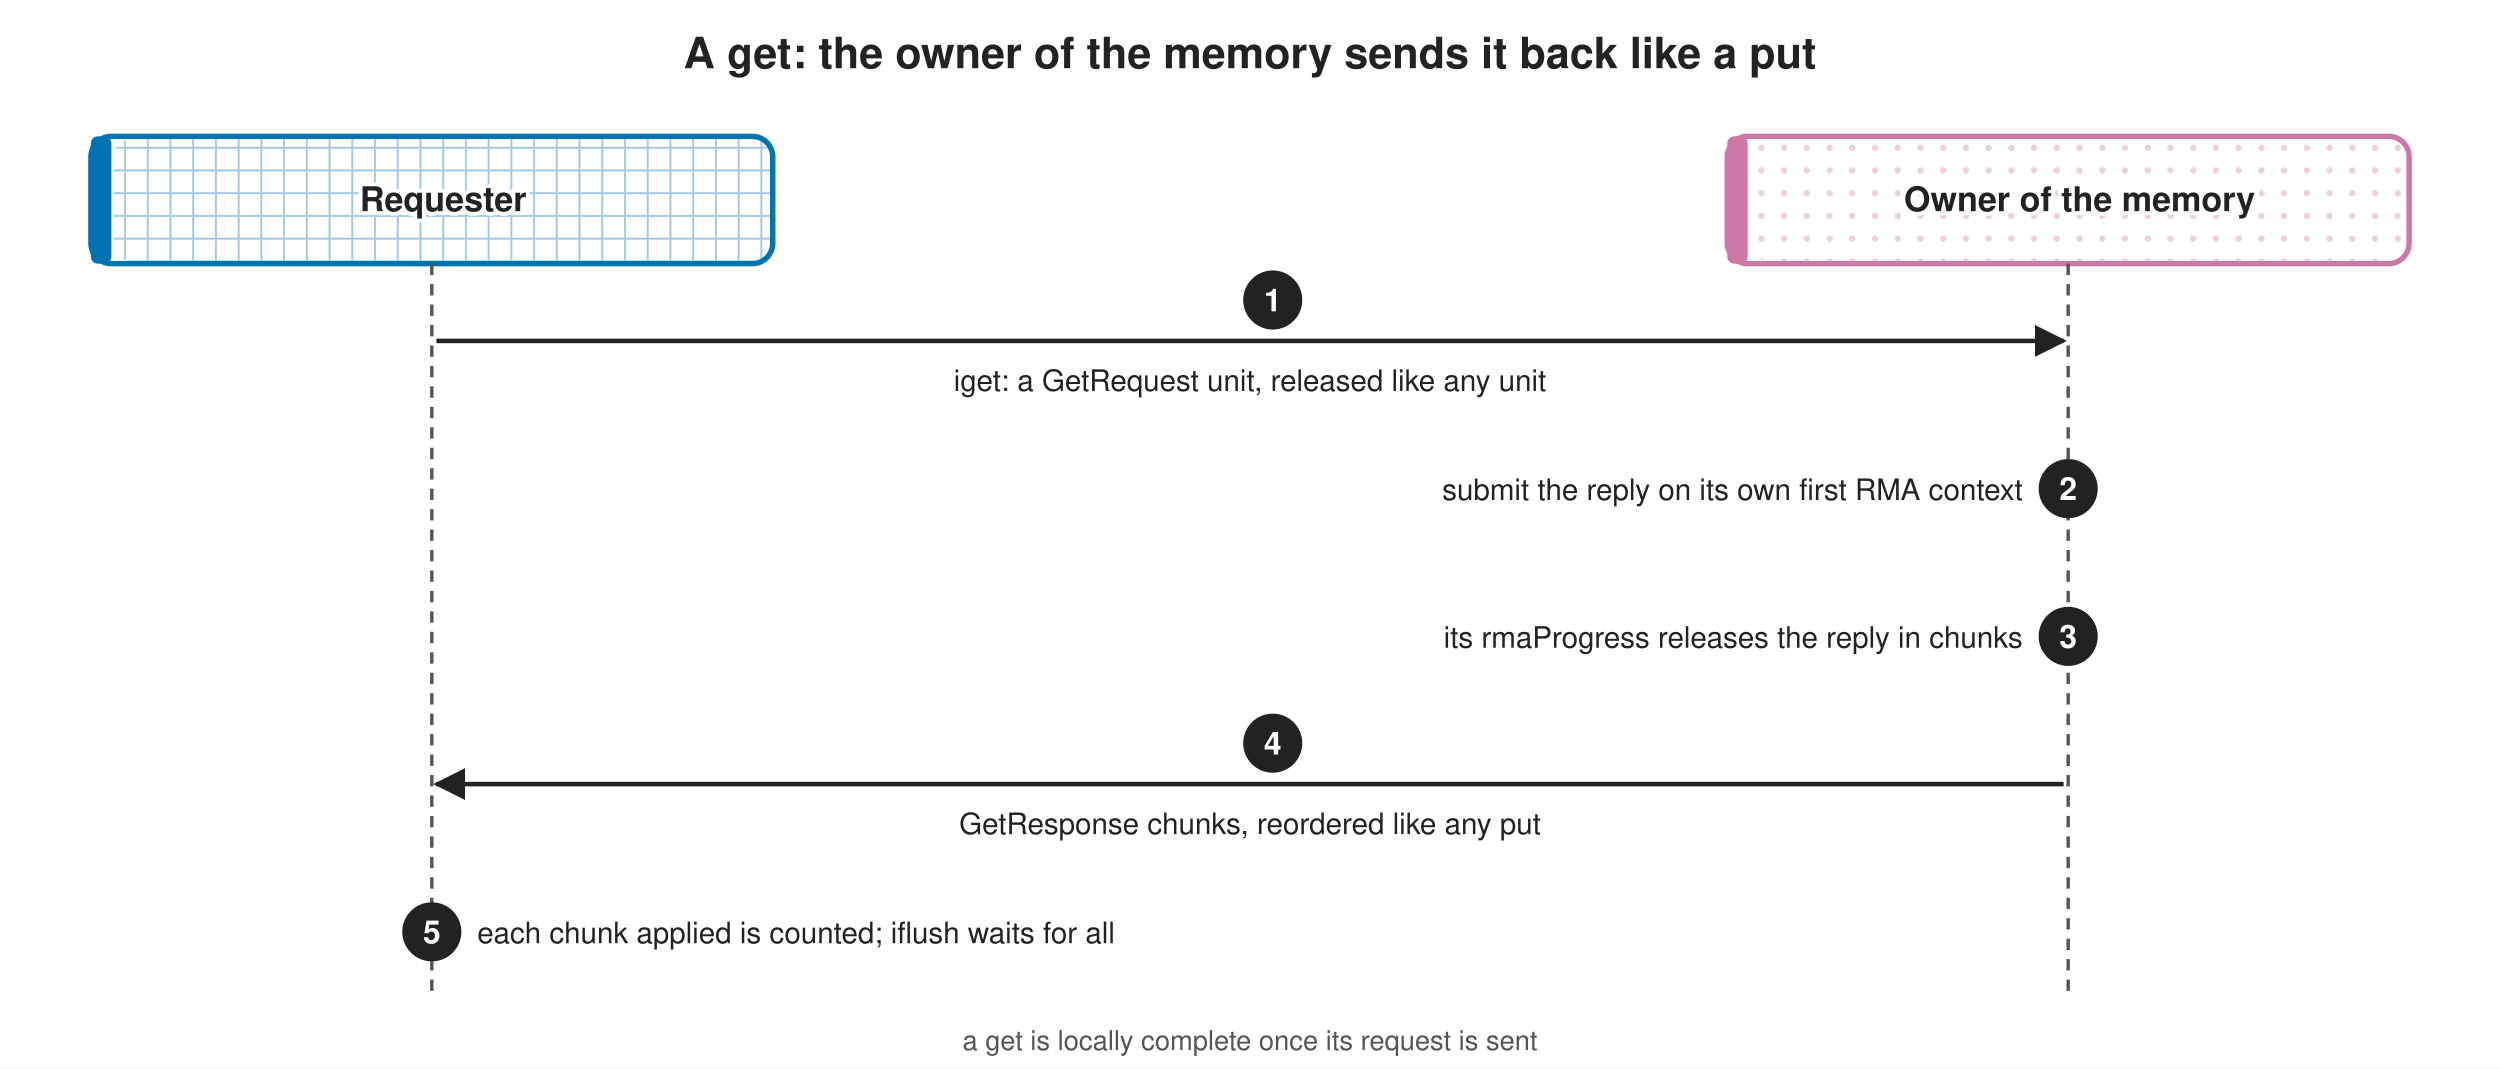
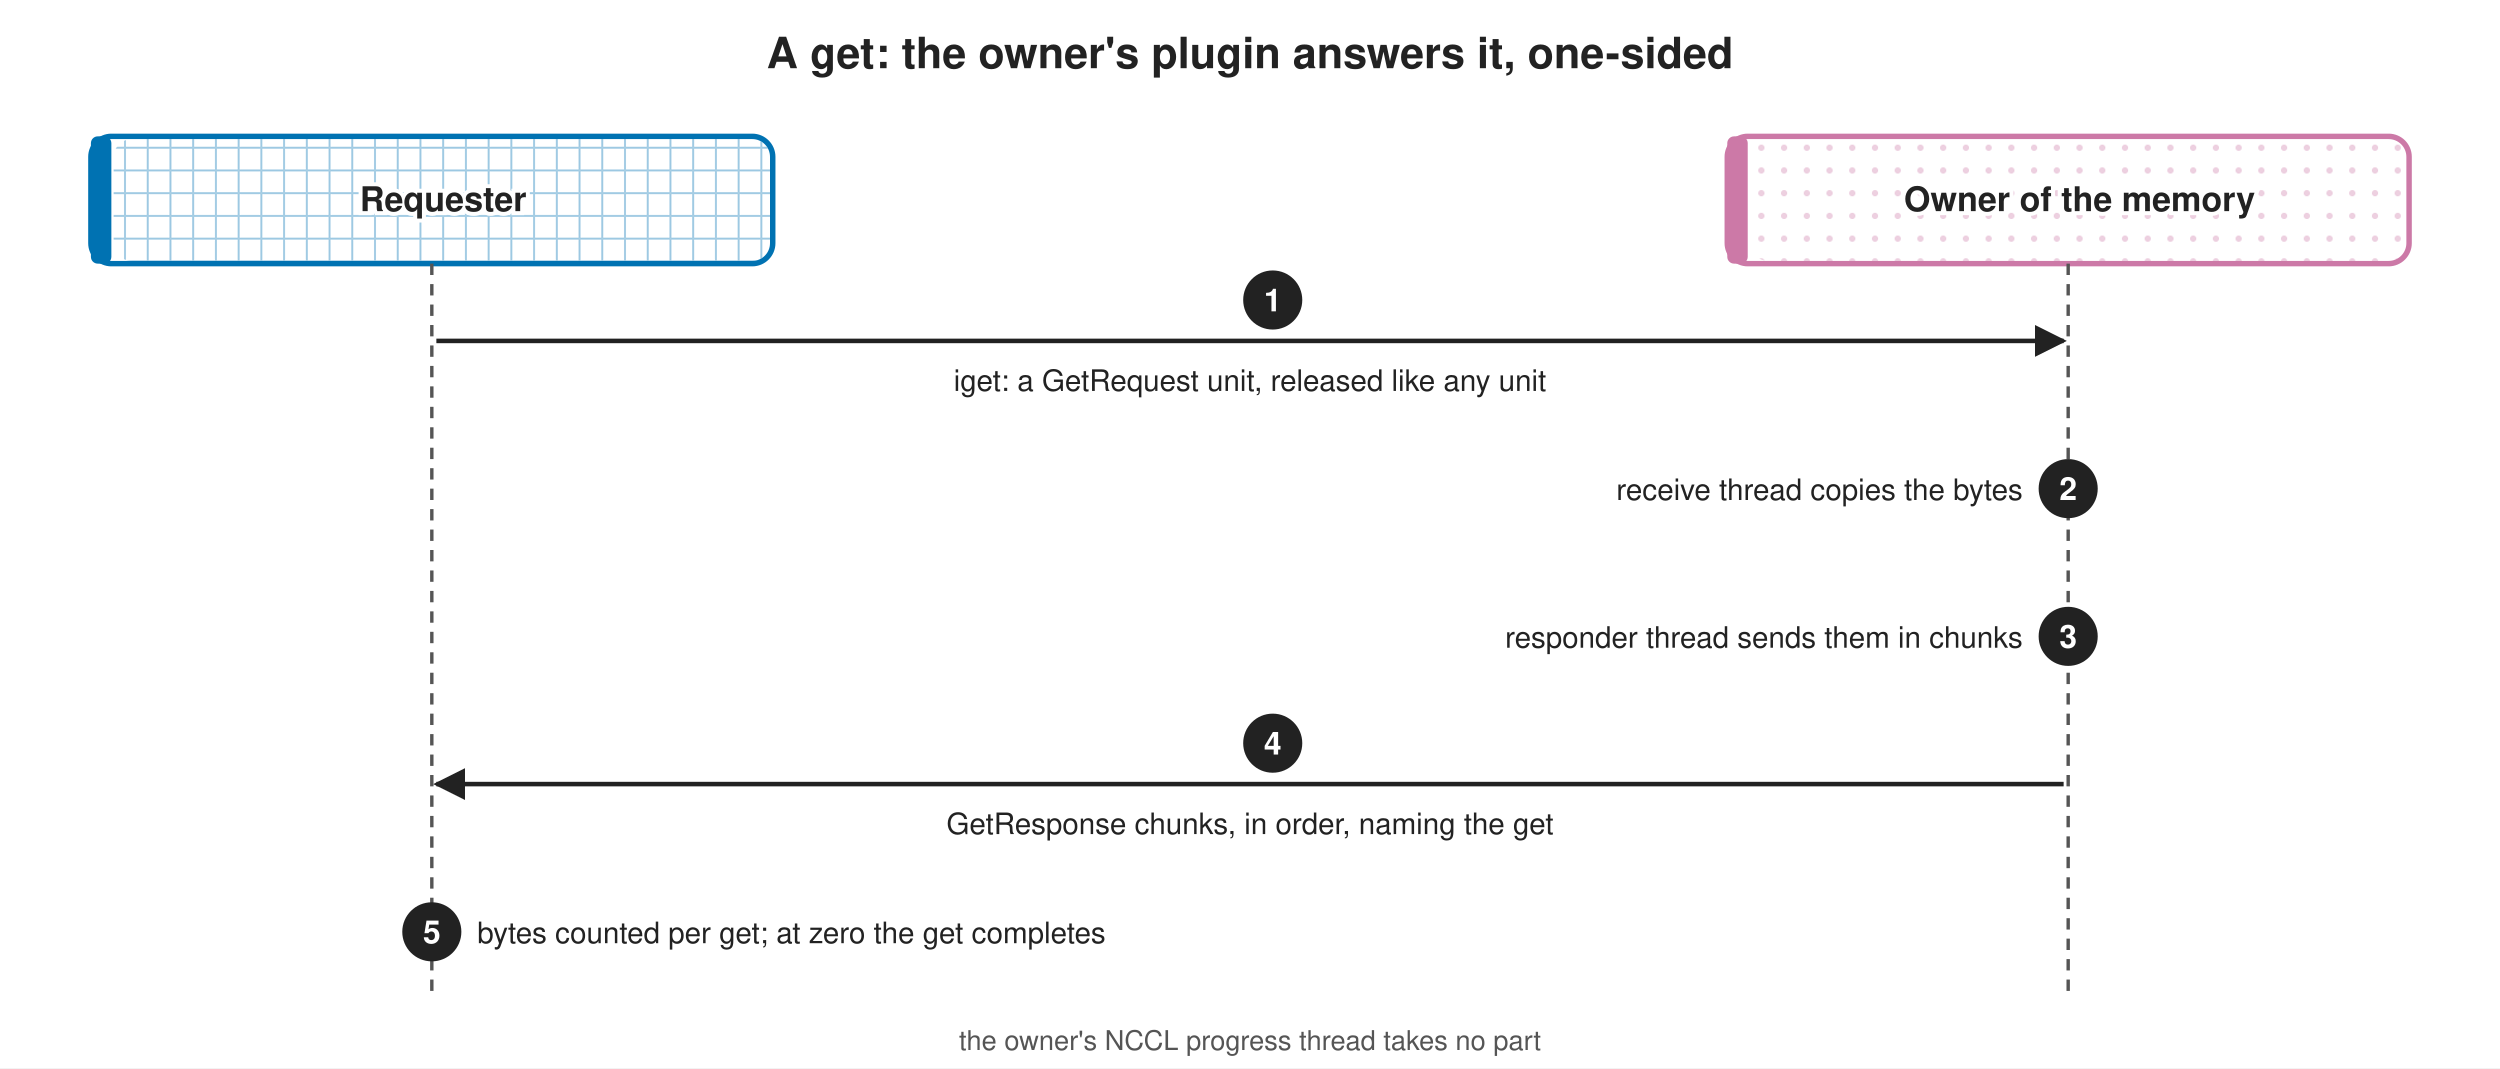
<svg xmlns="http://www.w3.org/2000/svg" width="1100" height="470" viewBox="0 0 1100 470">
  <defs>
    <pattern id="p-nccl" width="10" height="10" patternUnits="userSpaceOnUse">
      <g stroke="#0072B2" opacity="0.35">
        <path d="M0,5 h10 M5,0 v10" stroke-width="0.9" />
      </g>
    </pattern>
    <pattern id="p-target" width="10" height="10" patternUnits="userSpaceOnUse">
      <g stroke="#CC79A7" opacity="0.35">
        <circle cx="5" cy="5" r="1.4" stroke="none" fill="#CC79A7" />
      </g>
    </pattern>
    <marker id="m14" viewBox="0 0 10 10" refX="9" refY="5" markerWidth="7" markerHeight="7" orient="auto-start-reverse">
      <path d="M0,0 L10,5 L0,10 z" fill="#222222" />
    </marker>
    <marker id="m24" viewBox="0 0 10 10" refX="9" refY="5" markerWidth="7" markerHeight="7" orient="auto-start-reverse">
      <path d="M0,0 L10,5 L0,10 z" fill="#222222" />
    </marker>
  </defs>
  <rect x="0" y="0" width="1100" height="470" fill="#FFFFFF" />
-   <text x="550.0" y="30.0" font-family="Helvetica, Arial, 'Hiragino Sans', 'Hiragino Kaku Gothic ProN', 'Noto Sans CJK JP', 'Noto Sans JP', sans-serif" font-size="19" font-weight="bold" text-anchor="middle" fill="#222222">A get: the owner of the memory sends it back like a put</text>
+   <text x="550.0" y="30.0" font-family="Helvetica, Arial, 'Hiragino Sans', 'Hiragino Kaku Gothic ProN', 'Noto Sans CJK JP', 'Noto Sans JP', sans-serif" font-size="19" font-weight="bold" text-anchor="middle" fill="#222222">A get: the owner's plugin answers it, one-sided</text>
  <rect x="40" y="60" width="300" height="56" rx="9" fill="#FFFFFF" stroke="#0072B2" stroke-width="2.4" />
  <rect x="50" y="61.2" width="288.8" height="53.6" rx="8" fill="url(#p-nccl)" />
  <rect x="40" y="60" width="9" height="56" rx="3" fill="#0072B2" />
  <text x="195.0" y="92.9" font-family="Helvetica, Arial, 'Hiragino Sans', 'Hiragino Kaku Gothic ProN', 'Noto Sans CJK JP', 'Noto Sans JP', sans-serif" font-size="15" font-weight="bold" text-anchor="middle" fill="#222222" stroke="#FFFFFF" stroke-width="3.5" paint-order="stroke">Requester</text>
  <rect x="760" y="60" width="300" height="56" rx="9" fill="#FFFFFF" stroke="#CC79A7" stroke-width="2.4" />
  <rect x="770" y="61.2" width="288.8" height="53.6" rx="8" fill="url(#p-target)" />
  <rect x="760" y="60" width="9" height="56" rx="3" fill="#CC79A7" />
  <text x="915.0" y="92.9" font-family="Helvetica, Arial, 'Hiragino Sans', 'Hiragino Kaku Gothic ProN', 'Noto Sans CJK JP', 'Noto Sans JP', sans-serif" font-size="15" font-weight="bold" text-anchor="middle" fill="#222222" stroke="#FFFFFF" stroke-width="3.5" paint-order="stroke">Owner of the memory</text>
  <line x1="190" y1="116" x2="190" y2="440" stroke="#555555" stroke-width="1.5" stroke-dasharray="5 4" />
  <line x1="910" y1="116" x2="910" y2="440" stroke="#555555" stroke-width="1.5" stroke-dasharray="5 4" />
  <circle cx="560" cy="132" r="13" fill="#222222" />
  <text x="560" y="137" font-family="Helvetica, Arial, 'Hiragino Sans', 'Hiragino Kaku Gothic ProN', 'Noto Sans CJK JP', 'Noto Sans JP', sans-serif" font-size="14" font-weight="bold" text-anchor="middle" fill="#FFFFFF">1</text>
  <line x1="192" y1="150" x2="908" y2="150" stroke="#222222" stroke-width="2.0" marker-end="url(#m14)" />
  <text x="550.0" y="172.0" font-family="Helvetica, Arial, 'Hiragino Sans', 'Hiragino Kaku Gothic ProN', 'Noto Sans CJK JP', 'Noto Sans JP', sans-serif" font-size="13" font-weight="normal" text-anchor="middle" fill="#222222">iget: a GetRequest unit, released like any unit</text>
  <circle cx="910" cy="215" r="13" fill="#222222" />
  <text x="910" y="220" font-family="Helvetica, Arial, 'Hiragino Sans', 'Hiragino Kaku Gothic ProN', 'Noto Sans CJK JP', 'Noto Sans JP', sans-serif" font-size="14" font-weight="bold" text-anchor="middle" fill="#FFFFFF">2</text>
-   <text x="890.0" y="220.0" font-family="Helvetica, Arial, 'Hiragino Sans', 'Hiragino Kaku Gothic ProN', 'Noto Sans CJK JP', 'Noto Sans JP', sans-serif" font-size="13" font-weight="normal" text-anchor="end" fill="#222222">submit the reply on its own first RMA context</text>
+   <text x="890.0" y="220.0" font-family="Helvetica, Arial, 'Hiragino Sans', 'Hiragino Kaku Gothic ProN', 'Noto Sans CJK JP', 'Noto Sans JP', sans-serif" font-size="13" font-weight="normal" text-anchor="end" fill="#222222">receive thread copies the bytes</text>
  <circle cx="910" cy="280" r="13" fill="#222222" />
  <text x="910" y="285" font-family="Helvetica, Arial, 'Hiragino Sans', 'Hiragino Kaku Gothic ProN', 'Noto Sans CJK JP', 'Noto Sans JP', sans-serif" font-size="14" font-weight="bold" text-anchor="middle" fill="#FFFFFF">3</text>
-   <text x="890.0" y="285.0" font-family="Helvetica, Arial, 'Hiragino Sans', 'Hiragino Kaku Gothic ProN', 'Noto Sans CJK JP', 'Noto Sans JP', sans-serif" font-size="13" font-weight="normal" text-anchor="end" fill="#222222">its rmaProgress releases the reply in chunks</text>
+   <text x="890.0" y="285.0" font-family="Helvetica, Arial, 'Hiragino Sans', 'Hiragino Kaku Gothic ProN', 'Noto Sans CJK JP', 'Noto Sans JP', sans-serif" font-size="13" font-weight="normal" text-anchor="end" fill="#222222">responder thread sends them in chunks</text>
  <circle cx="560" cy="327" r="13" fill="#222222" />
  <text x="560" y="332" font-family="Helvetica, Arial, 'Hiragino Sans', 'Hiragino Kaku Gothic ProN', 'Noto Sans CJK JP', 'Noto Sans JP', sans-serif" font-size="14" font-weight="bold" text-anchor="middle" fill="#FFFFFF">4</text>
  <line x1="908" y1="345" x2="192" y2="345" stroke="#222222" stroke-width="2.0" marker-end="url(#m24)" />
-   <text x="550.0" y="367.0" font-family="Helvetica, Arial, 'Hiragino Sans', 'Hiragino Kaku Gothic ProN', 'Noto Sans CJK JP', 'Noto Sans JP', sans-serif" font-size="13" font-weight="normal" text-anchor="middle" fill="#222222">GetResponse chunks, reordered like any put</text>
+   <text x="550.0" y="367.0" font-family="Helvetica, Arial, 'Hiragino Sans', 'Hiragino Kaku Gothic ProN', 'Noto Sans CJK JP', 'Noto Sans JP', sans-serif" font-size="13" font-weight="normal" text-anchor="middle" fill="#222222">GetResponse chunks, in order, naming the get</text>
  <circle cx="190" cy="410" r="13" fill="#222222" />
  <text x="190" y="415" font-family="Helvetica, Arial, 'Hiragino Sans', 'Hiragino Kaku Gothic ProN', 'Noto Sans CJK JP', 'Noto Sans JP', sans-serif" font-size="14" font-weight="bold" text-anchor="middle" fill="#FFFFFF">5</text>
-   <text x="210.0" y="415.0" font-family="Helvetica, Arial, 'Hiragino Sans', 'Hiragino Kaku Gothic ProN', 'Noto Sans CJK JP', 'Noto Sans JP', sans-serif" font-size="13" font-weight="normal" text-anchor="start" fill="#222222">each chunk applied is counted; iflush waits for all</text>
-   <text x="550.0" y="462.0" font-family="Helvetica, Arial, 'Hiragino Sans', 'Hiragino Kaku Gothic ProN', 'Noto Sans CJK JP', 'Noto Sans JP', sans-serif" font-size="12" font-weight="normal" text-anchor="middle" fill="#555555">a get is locally complete once its request is sent</text>
+   <text x="210.0" y="415.0" font-family="Helvetica, Arial, 'Hiragino Sans', 'Hiragino Kaku Gothic ProN', 'Noto Sans CJK JP', 'Noto Sans JP', sans-serif" font-size="13" font-weight="normal" text-anchor="start" fill="#222222">bytes counted per get; at zero the get completes</text>
+   <text x="550.0" y="462.0" font-family="Helvetica, Arial, 'Hiragino Sans', 'Hiragino Kaku Gothic ProN', 'Noto Sans CJK JP', 'Noto Sans JP', sans-serif" font-size="12" font-weight="normal" text-anchor="middle" fill="#555555">the owner's NCCL progress thread takes no part</text>
</svg>
